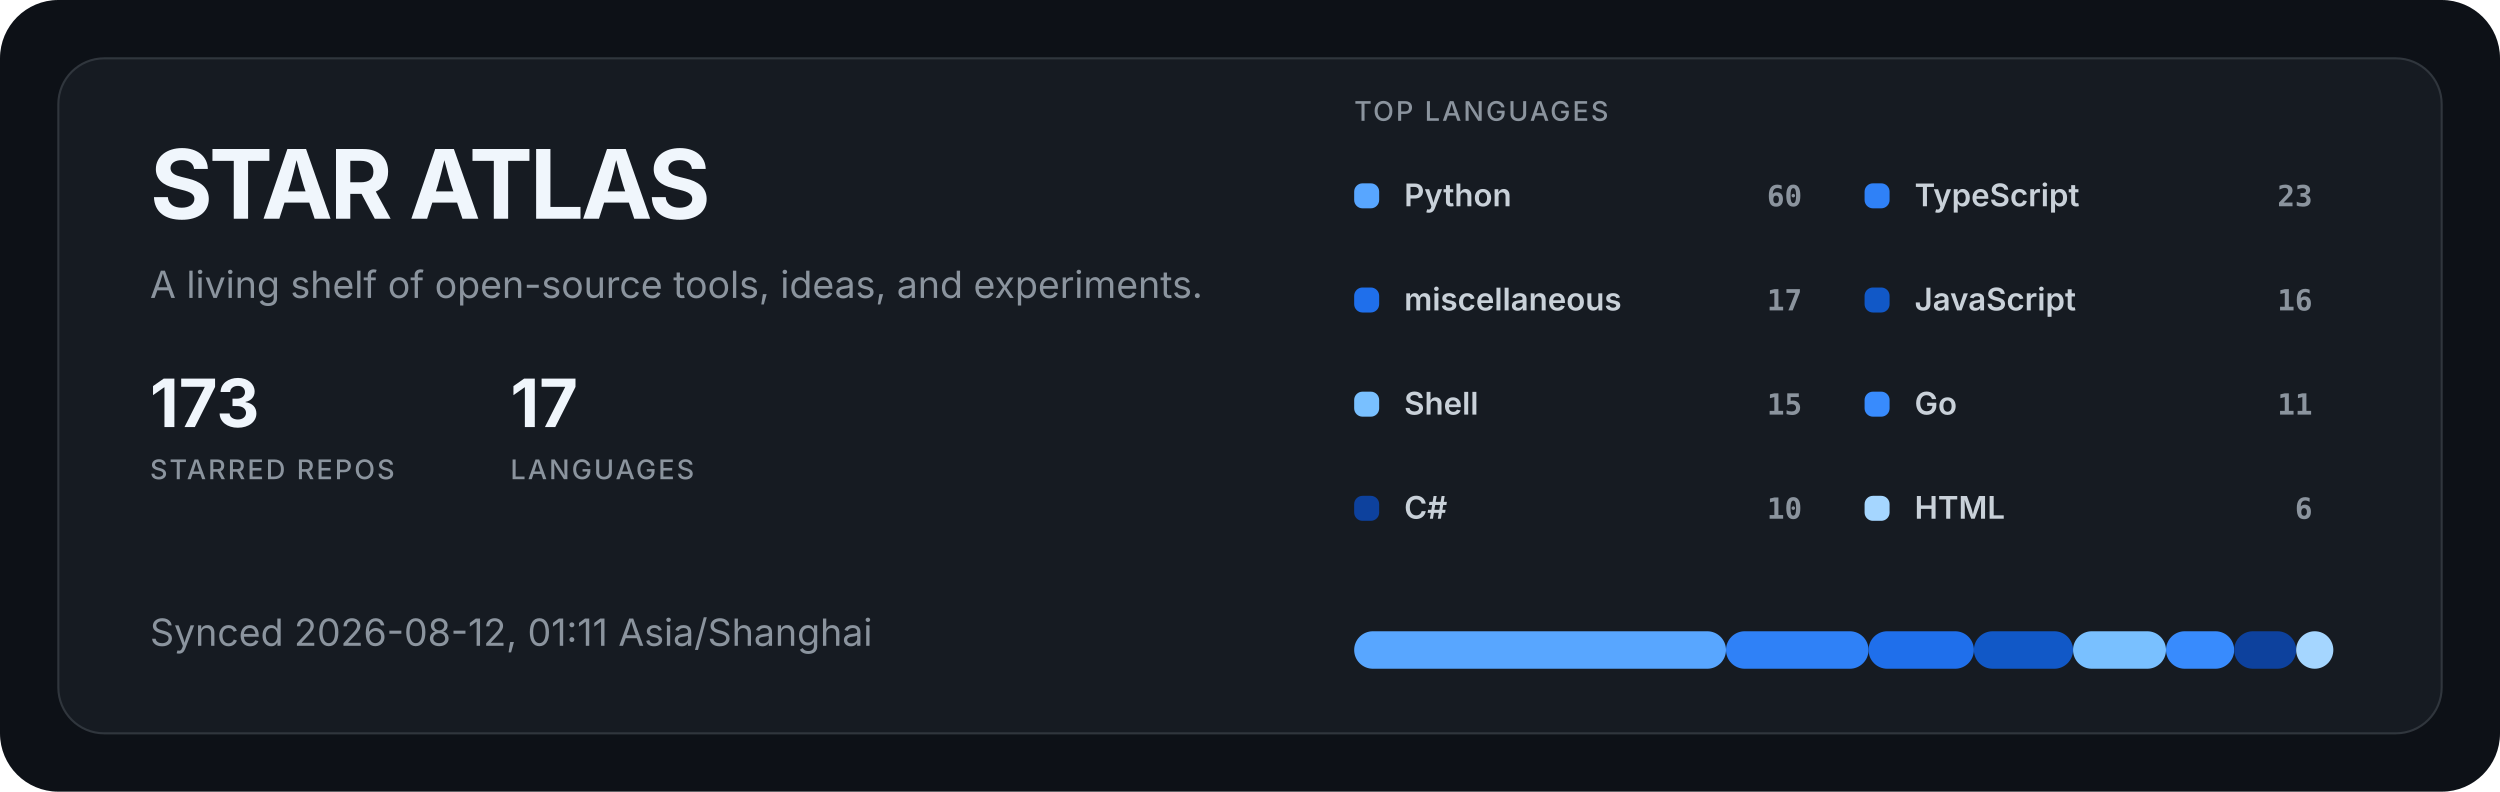
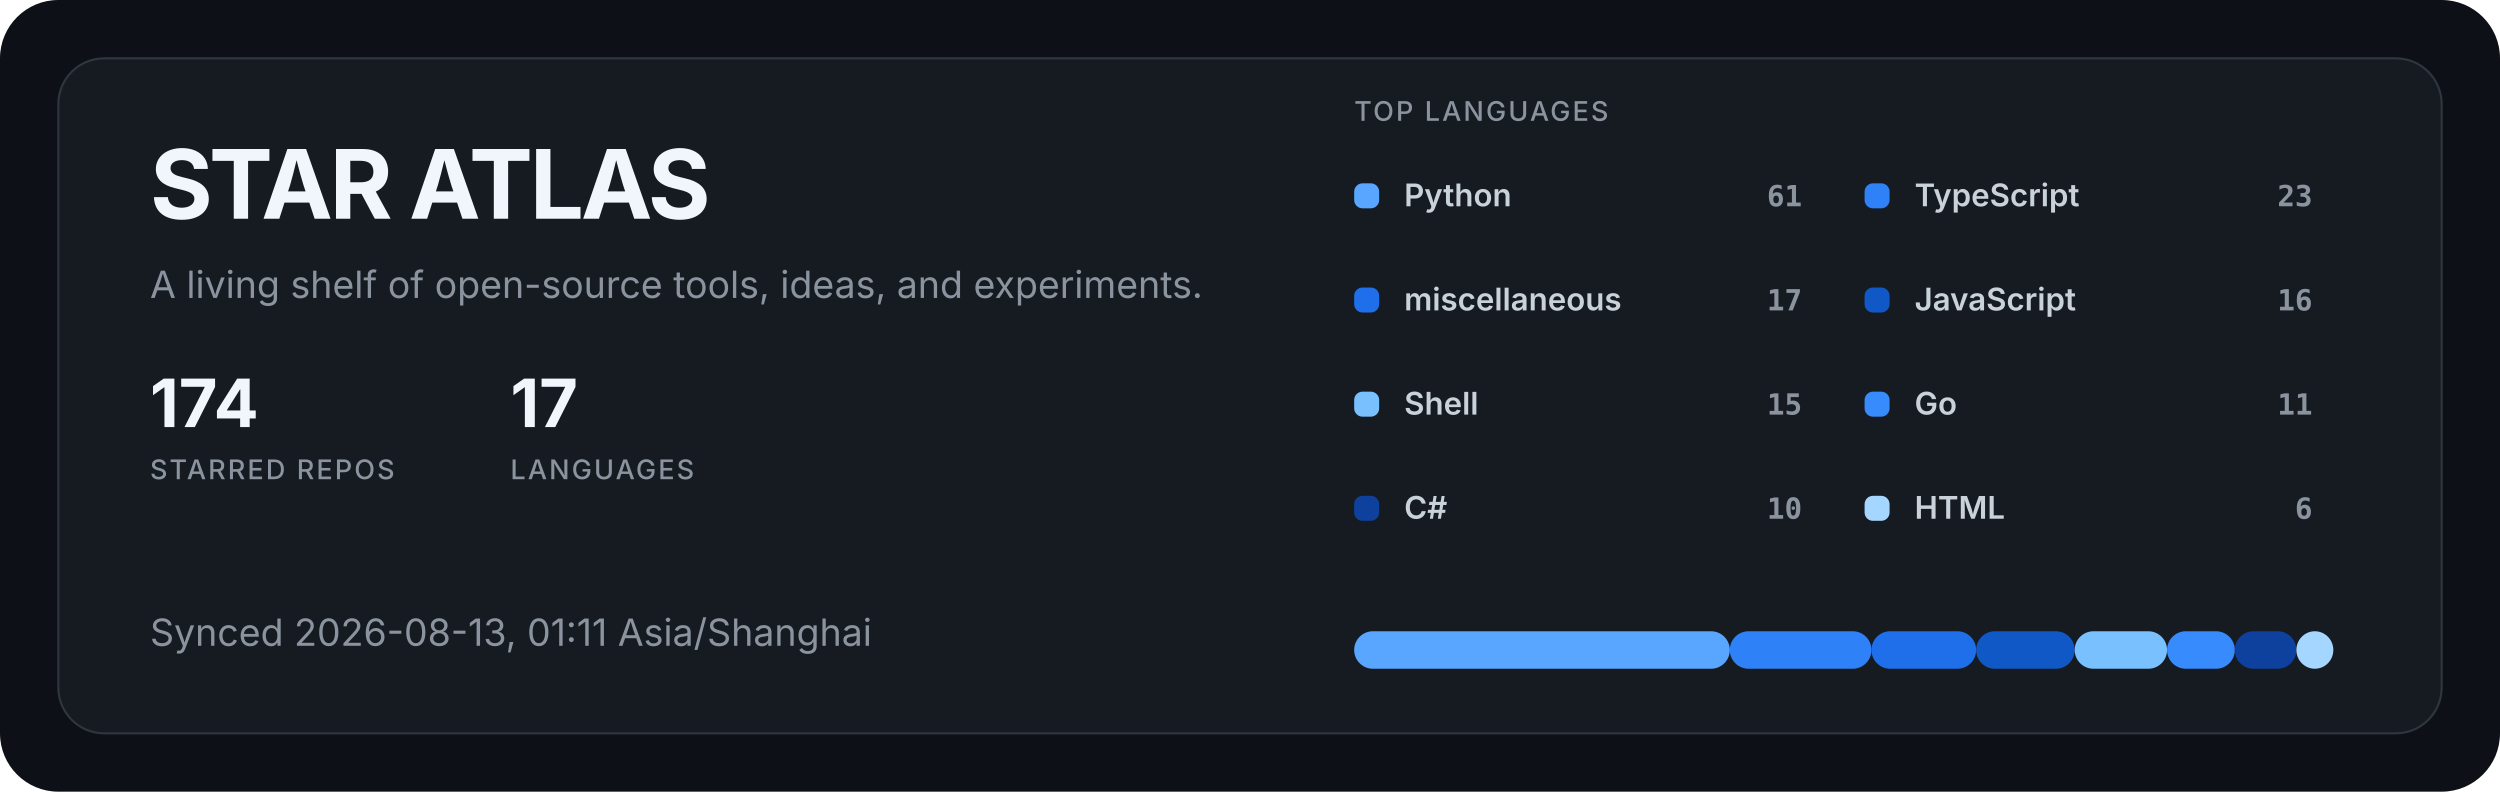
<svg xmlns="http://www.w3.org/2000/svg" width="1200" height="380" viewBox="0 0 1200 380" role="img" aria-labelledby="title description">
  <style>
  .title { fill: #f0f6fc; font: 700 46px -apple-system, BlinkMacSystemFont, "Segoe UI", sans-serif; letter-spacing: -1.5px; }
  .subtitle { fill: #8b949e; font: 400 18px -apple-system, BlinkMacSystemFont, "Segoe UI", sans-serif; }
  .metric { fill: #f0f6fc; font: 700 32px -apple-system, BlinkMacSystemFont, "Segoe UI", sans-serif; }
  .metric-label { fill: #8b949e; font: 500 13px -apple-system, BlinkMacSystemFont, "Segoe UI", sans-serif; letter-spacing: 1px; }
  .label { fill: #c9d1d9; font: 600 15px -apple-system, BlinkMacSystemFont, "Segoe UI", sans-serif; }
  .value { fill: #8b949e; font: 600 14px ui-monospace, SFMono-Regular, Consolas, monospace; }
</style>
  <rect width="1200" height="380" rx="28" fill="#0d1117" />
  <rect x="28" y="28" width="1144" height="324" rx="22" fill="#161b22" stroke="#30363d" />
  <text x="72" y="105" class="title">STAR ATLAS</text>
  <text x="72" y="143" class="subtitle">A living shelf of open-source tools, ideas, and experiments.</text>
  <g transform="translate(72 205)">
-     <text class="metric">173</text>
+     <text class="metric">174</text>
    <text y="25" class="metric-label">STARRED REPOS</text>
  </g>
  <g transform="translate(245 205)">
    <text class="metric">17</text>
    <text y="25" class="metric-label">LANGUAGES</text>
  </g>
-   <text x="72" y="310" class="subtitle">Synced 2026-08-12, 01:11 Asia/Shanghai</text>
+   <text x="72" y="310" class="subtitle">Synced 2026-08-13, 01:11 Asia/Shanghai</text>
  <text x="650" y="58" class="metric-label">TOP LANGUAGES</text>
  <g transform="translate(650 88)">
    <rect width="12" height="12" rx="4" fill="#58a6ff" />
    <text x="24" y="11" class="label">Python</text>
-     <text x="215" y="11" text-anchor="end" class="value">60</text>
+     <text x="215" y="11" text-anchor="end" class="value">61</text>
  </g>
  <g transform="translate(895 88)">
    <rect width="12" height="12" rx="4" fill="#2f81f7" />
    <text x="24" y="11" class="label">TypeScript</text>
    <text x="215" y="11" text-anchor="end" class="value">23</text>
  </g>
  <g transform="translate(650 138)">
    <rect width="12" height="12" rx="4" fill="#1f6feb" />
    <text x="24" y="11" class="label">miscellaneous</text>
    <text x="215" y="11" text-anchor="end" class="value">17</text>
  </g>
  <g transform="translate(895 138)">
    <rect width="12" height="12" rx="4" fill="#1158c7" />
    <text x="24" y="11" class="label">JavaScript</text>
    <text x="215" y="11" text-anchor="end" class="value">16</text>
  </g>
  <g transform="translate(650 188)">
    <rect width="12" height="12" rx="4" fill="#79c0ff" />
    <text x="24" y="11" class="label">Shell</text>
    <text x="215" y="11" text-anchor="end" class="value">15</text>
  </g>
  <g transform="translate(895 188)">
    <rect width="12" height="12" rx="4" fill="#388bfd" />
    <text x="24" y="11" class="label">Go</text>
    <text x="215" y="11" text-anchor="end" class="value">11</text>
  </g>
  <g transform="translate(650 238)">
    <rect width="12" height="12" rx="4" fill="#0d419d" />
    <text x="24" y="11" class="label">C#</text>
    <text x="215" y="11" text-anchor="end" class="value">10</text>
  </g>
  <g transform="translate(895 238)">
    <rect width="12" height="12" rx="4" fill="#a5d6ff" />
    <text x="24" y="11" class="label">HTML</text>
    <text x="215" y="11" text-anchor="end" class="value">6</text>
  </g>
-   <rect x="650.00" y="303" width="178.48" height="18" rx="9" fill="#58a6ff" />
-   <rect x="828.48" y="303" width="68.42" height="18" rx="9" fill="#2f81f7" />
-   <rect x="896.90" y="303" width="50.57" height="18" rx="9" fill="#1f6feb" />
-   <rect x="947.47" y="303" width="47.59" height="18" rx="9" fill="#1158c7" />
-   <rect x="995.06" y="303" width="44.62" height="18" rx="9" fill="#79c0ff" />
-   <rect x="1039.68" y="303" width="32.72" height="18" rx="9" fill="#388bfd" />
-   <rect x="1072.41" y="303" width="29.75" height="18" rx="9" fill="#0d419d" />
-   <rect x="1102.15" y="303" width="17.85" height="18" rx="9" fill="#a5d6ff" />
+   <rect x="650.00" y="303" width="180.31" height="18" rx="9" fill="#58a6ff" />
+   <rect x="830.31" y="303" width="67.99" height="18" rx="9" fill="#2f81f7" />
+   <rect x="898.30" y="303" width="50.25" height="18" rx="9" fill="#1f6feb" />
+   <rect x="948.55" y="303" width="47.30" height="18" rx="9" fill="#1158c7" />
+   <rect x="995.85" y="303" width="44.34" height="18" rx="9" fill="#79c0ff" />
+   <rect x="1040.19" y="303" width="32.52" height="18" rx="9" fill="#388bfd" />
+   <rect x="1072.70" y="303" width="29.56" height="18" rx="9" fill="#0d419d" />
+   <rect x="1102.26" y="303" width="17.74" height="18" rx="9" fill="#a5d6ff" />
</svg>
